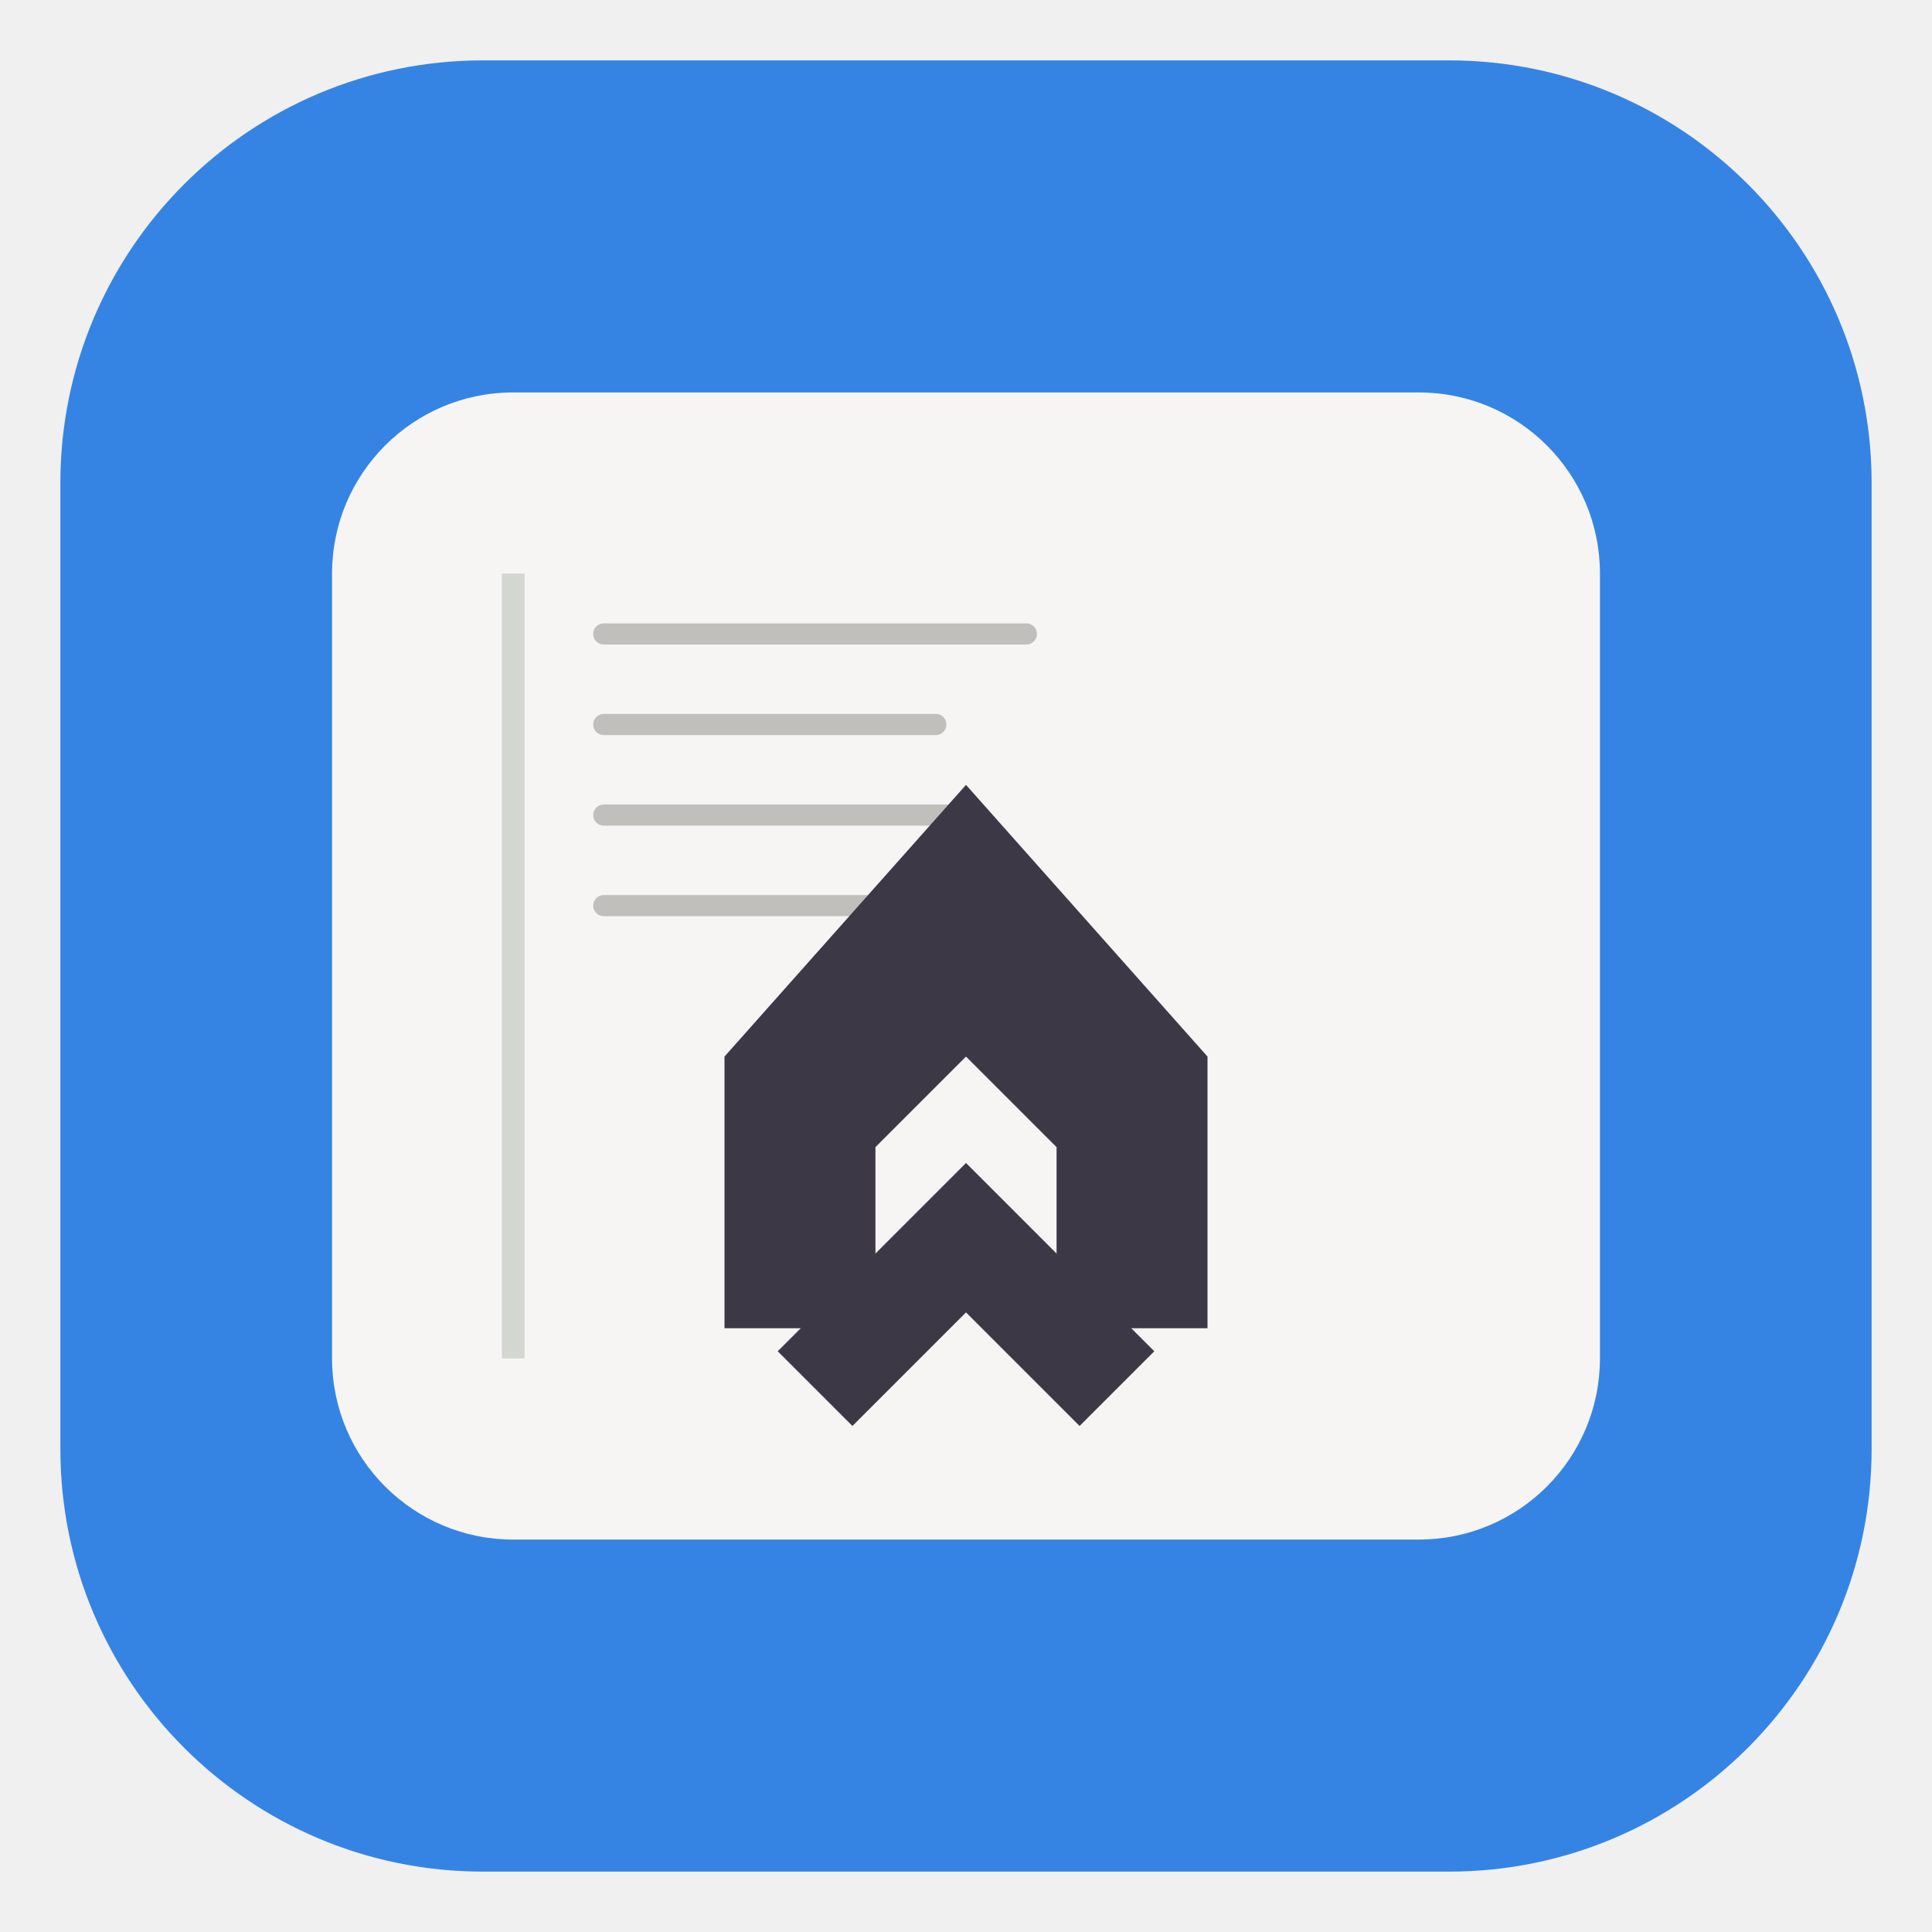
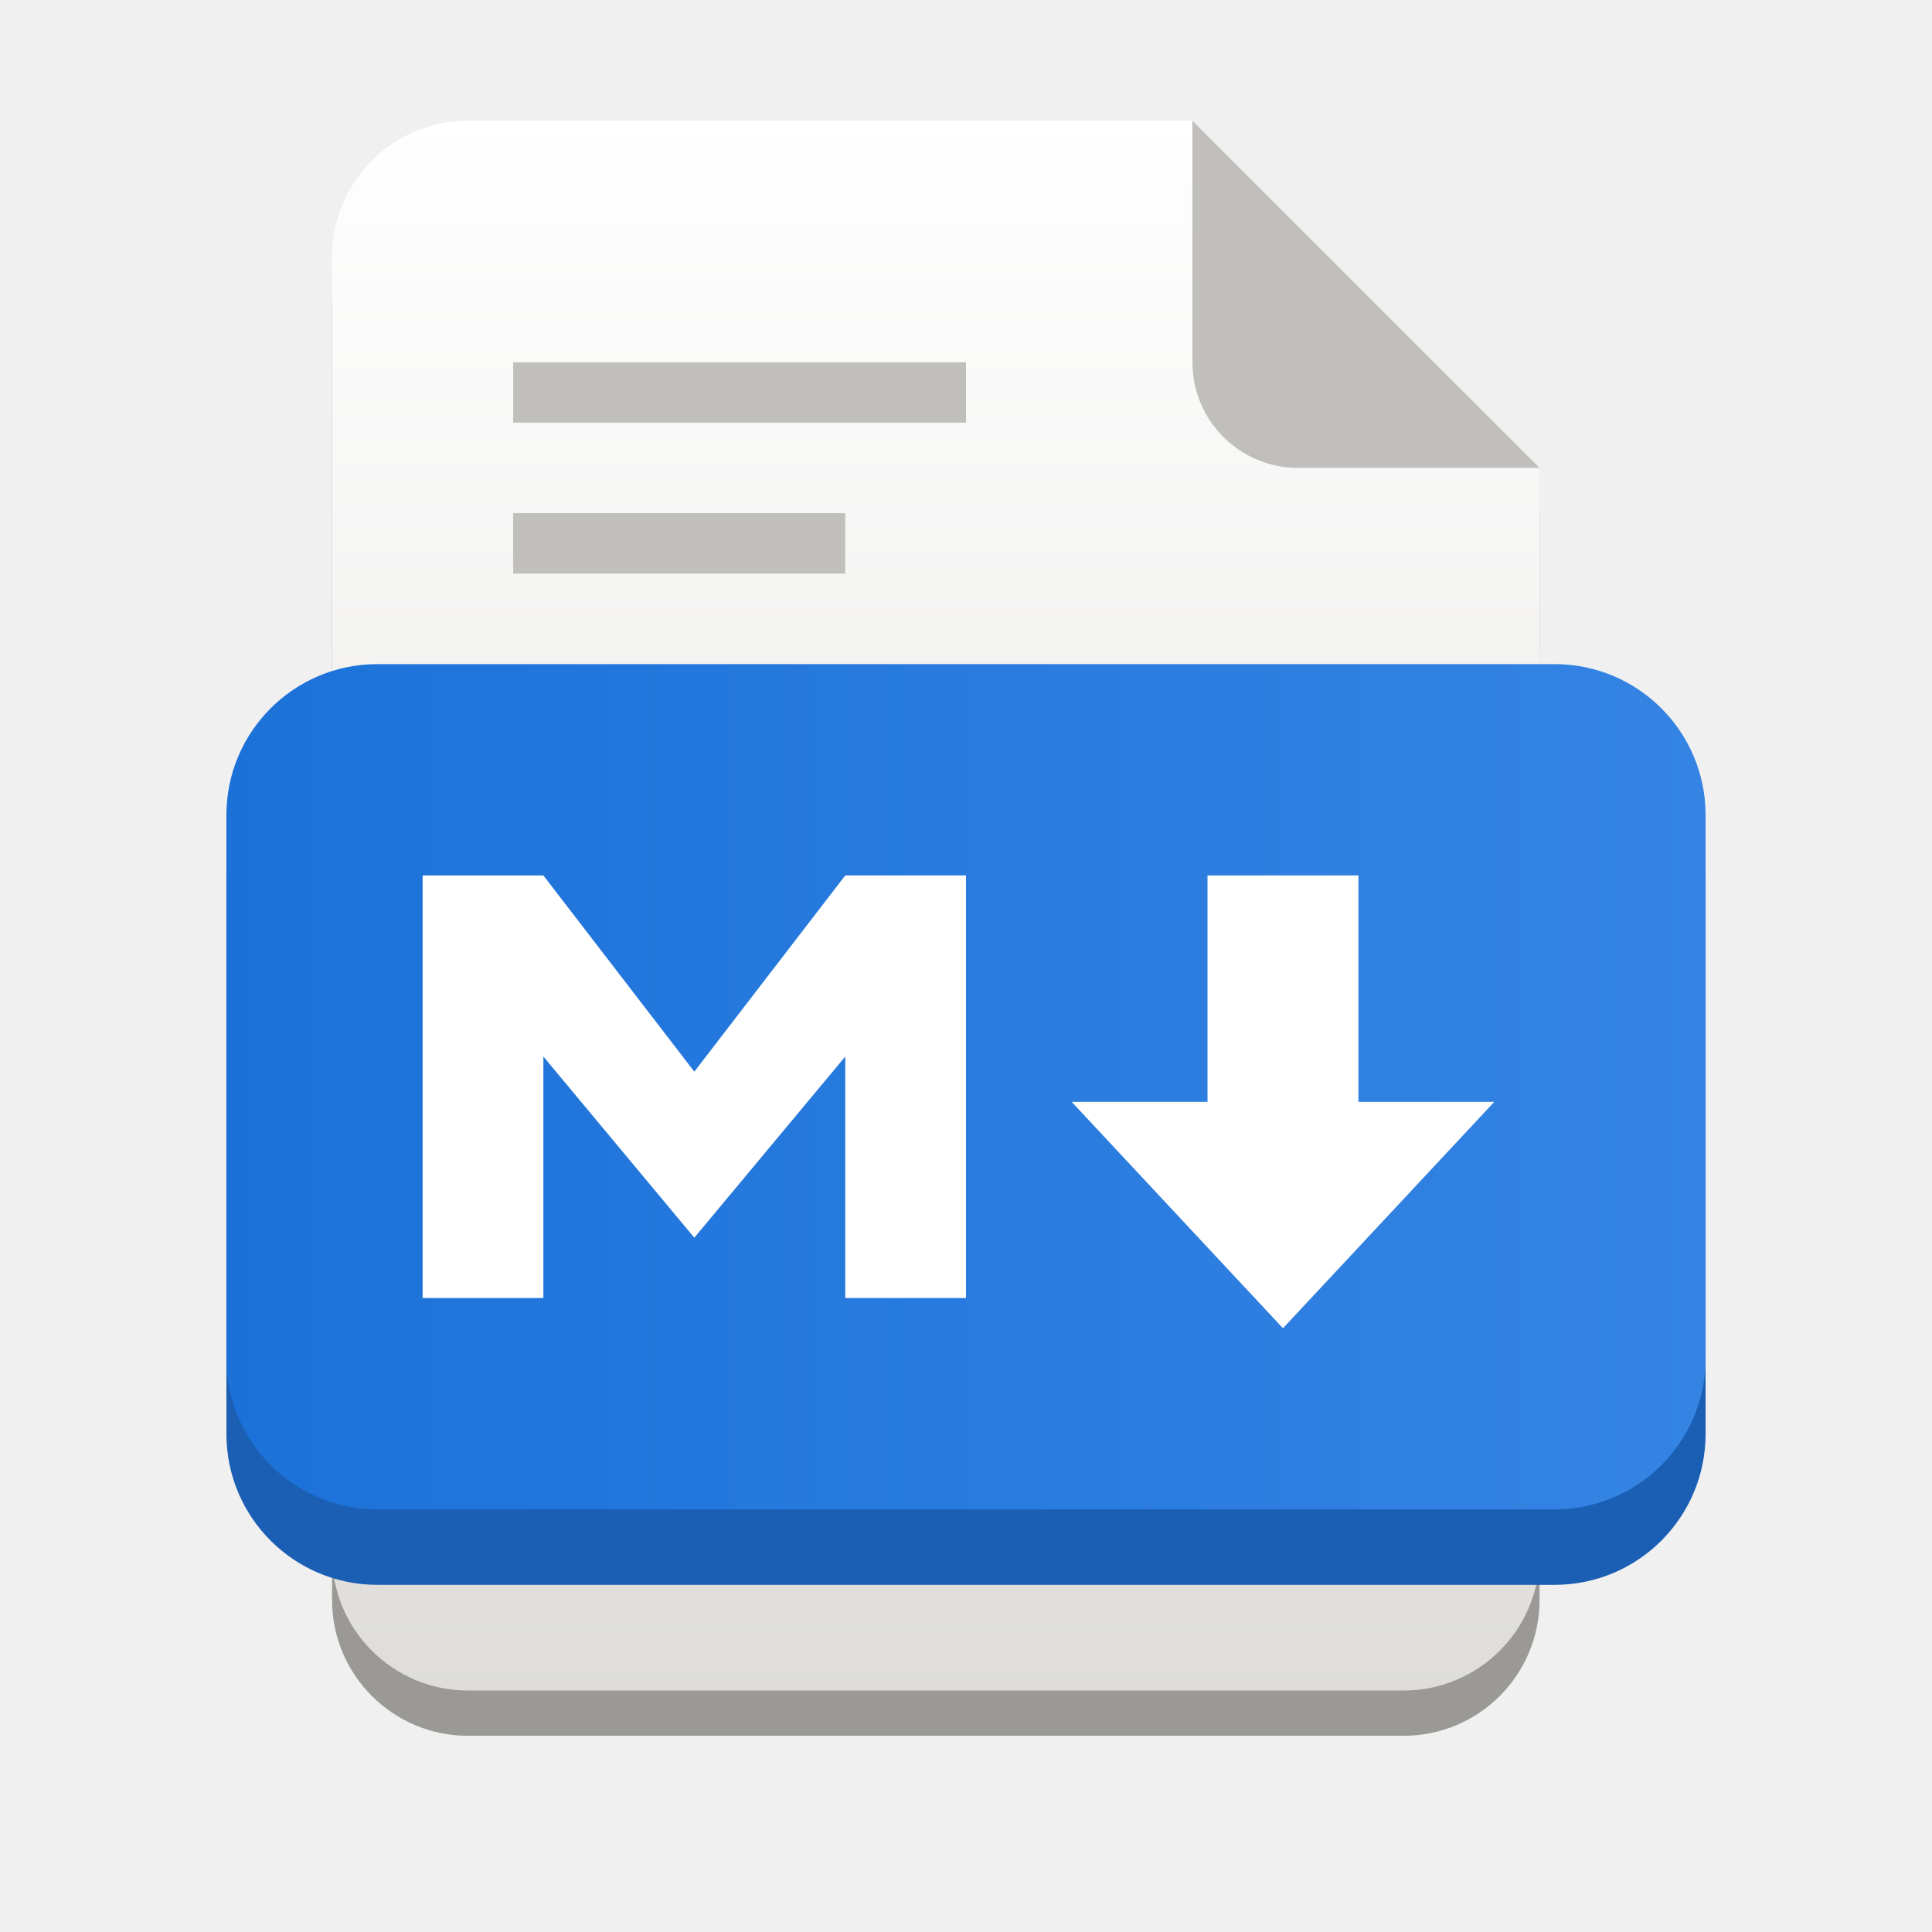
<svg xmlns="http://www.w3.org/2000/svg" width="128" height="128" viewBox="0 0 128 128">
-   <rect x="4" y="4" width="120" height="120" rx="28" fill="#3584e4" />
-   <rect x="22" y="26" width="84" height="76" rx="12" fill="#f6f5f4" />
-   <path d="M34 38 v52" stroke="#d3d7cf" stroke-width="1.5" fill="none" />
-   <path d="M40 42 h28 M40 48 h22 M40 54 h24 M40 60 h18" stroke="#c0bfbc" stroke-width="1.4" stroke-linecap="round" />
-   <path d="M48 70 L64 52 L80 70 L80 88 L70 88 L70 76 L64 70 L58 76 L58 88 L48 88 Z" fill="#3d3846" />
-   <path d="M54 92 L64 82 L74 92" fill="none" stroke="#3d3846" stroke-width="7" stroke-linejoin="miter" stroke-linecap="butt" />
+   <defs>
+     <linearGradient id="paper" x2="0" y2="1" gradientUnits="objectBoundingBox">
+       <stop stop-color="#ffffff" />
+       <stop offset="1" stop-color="#deddda" />
+     </linearGradient>
+     <linearGradient id="cover" x2="1" y2="0">
+       <stop stop-color="#1c71d8" />
+       <stop offset="1" stop-color="#3584e4" />
+     </linearGradient>
+   </defs>
+   <path fill="#9a9996" d="M31 11h48l23 23v72a9 9 0 0 1-9 9H31a9 9 0 0 1-9-9V20a9 9 0 0 1 9-9Z" />
+   <path fill="url(#paper)" d="M31 8h48l23 23v72a9 9 0 0 1-9 9H31a9 9 0 0 1-9-9V17a9 9 0 0 1 9-9Z" />
+   <path fill="#c0bfbc" d="M79 8v16a7 7 0 0 0 7 7h16Z" />
+   <path fill="#c0bfbc" d="M34 24h30v4H34zm0 10h22v4H34z" />
+   <rect x="15" y="48" width="98" height="57" rx="10" fill="#1a5fb4" />
+   <rect x="15" y="44" width="98" height="56" rx="10" fill="url(#cover)" />
+   <path fill="#fff" d="M28 86V58h8l10 13 10-13h8v28h-8V70L46 82 36 70v16zm52-28h10v15h9L85 88 71 73h9z" />
</svg>
